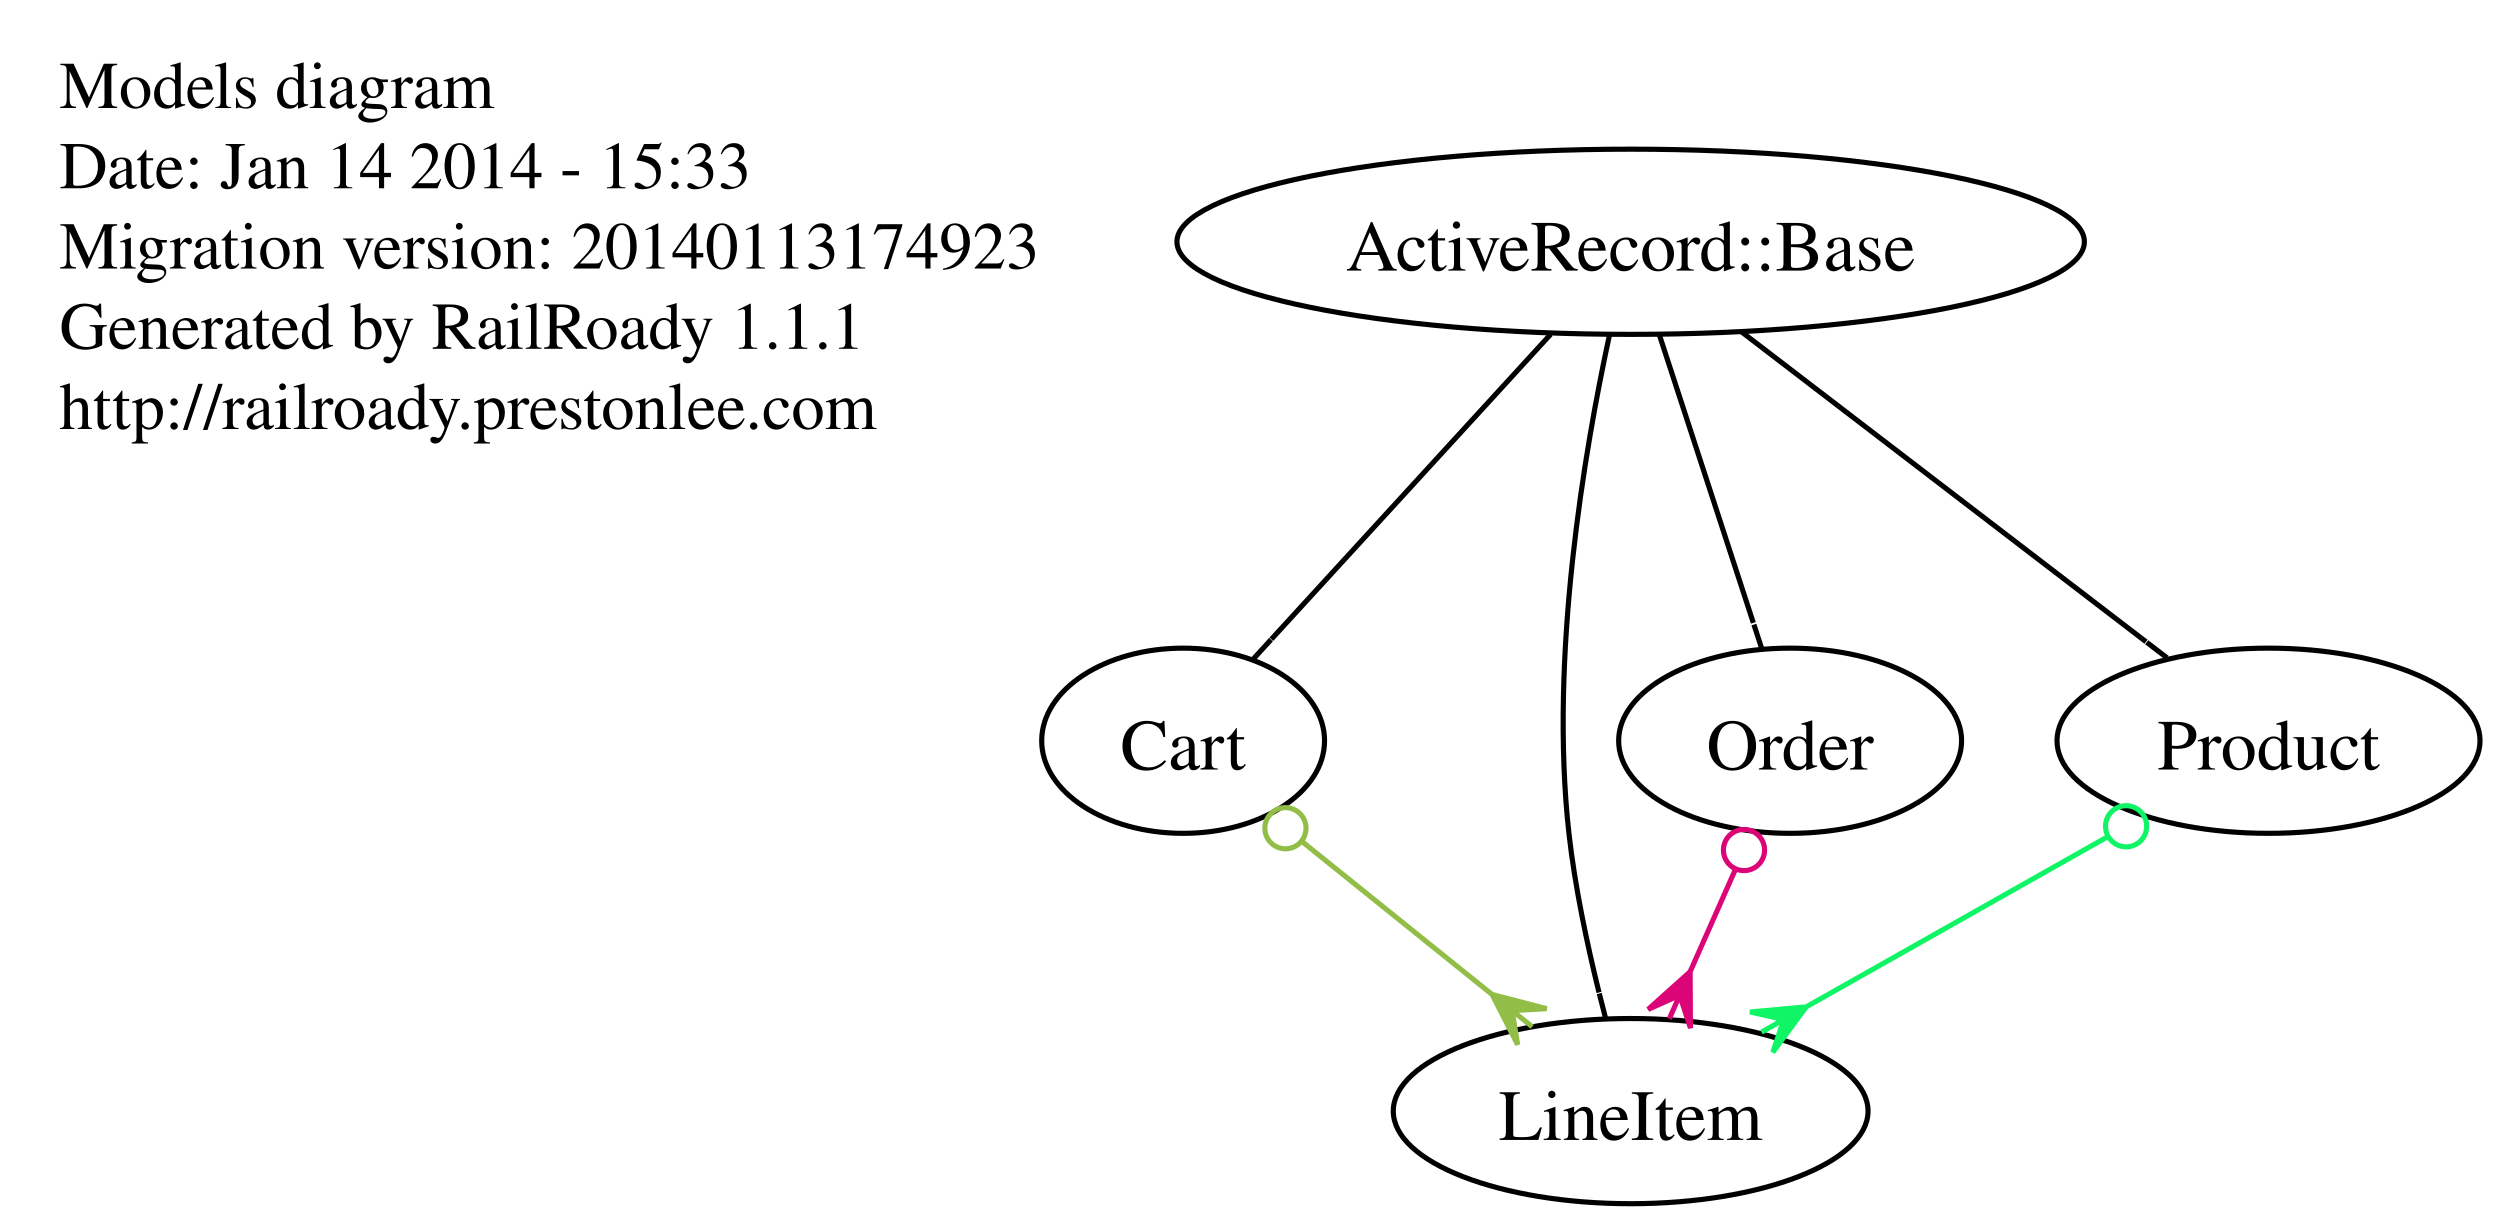
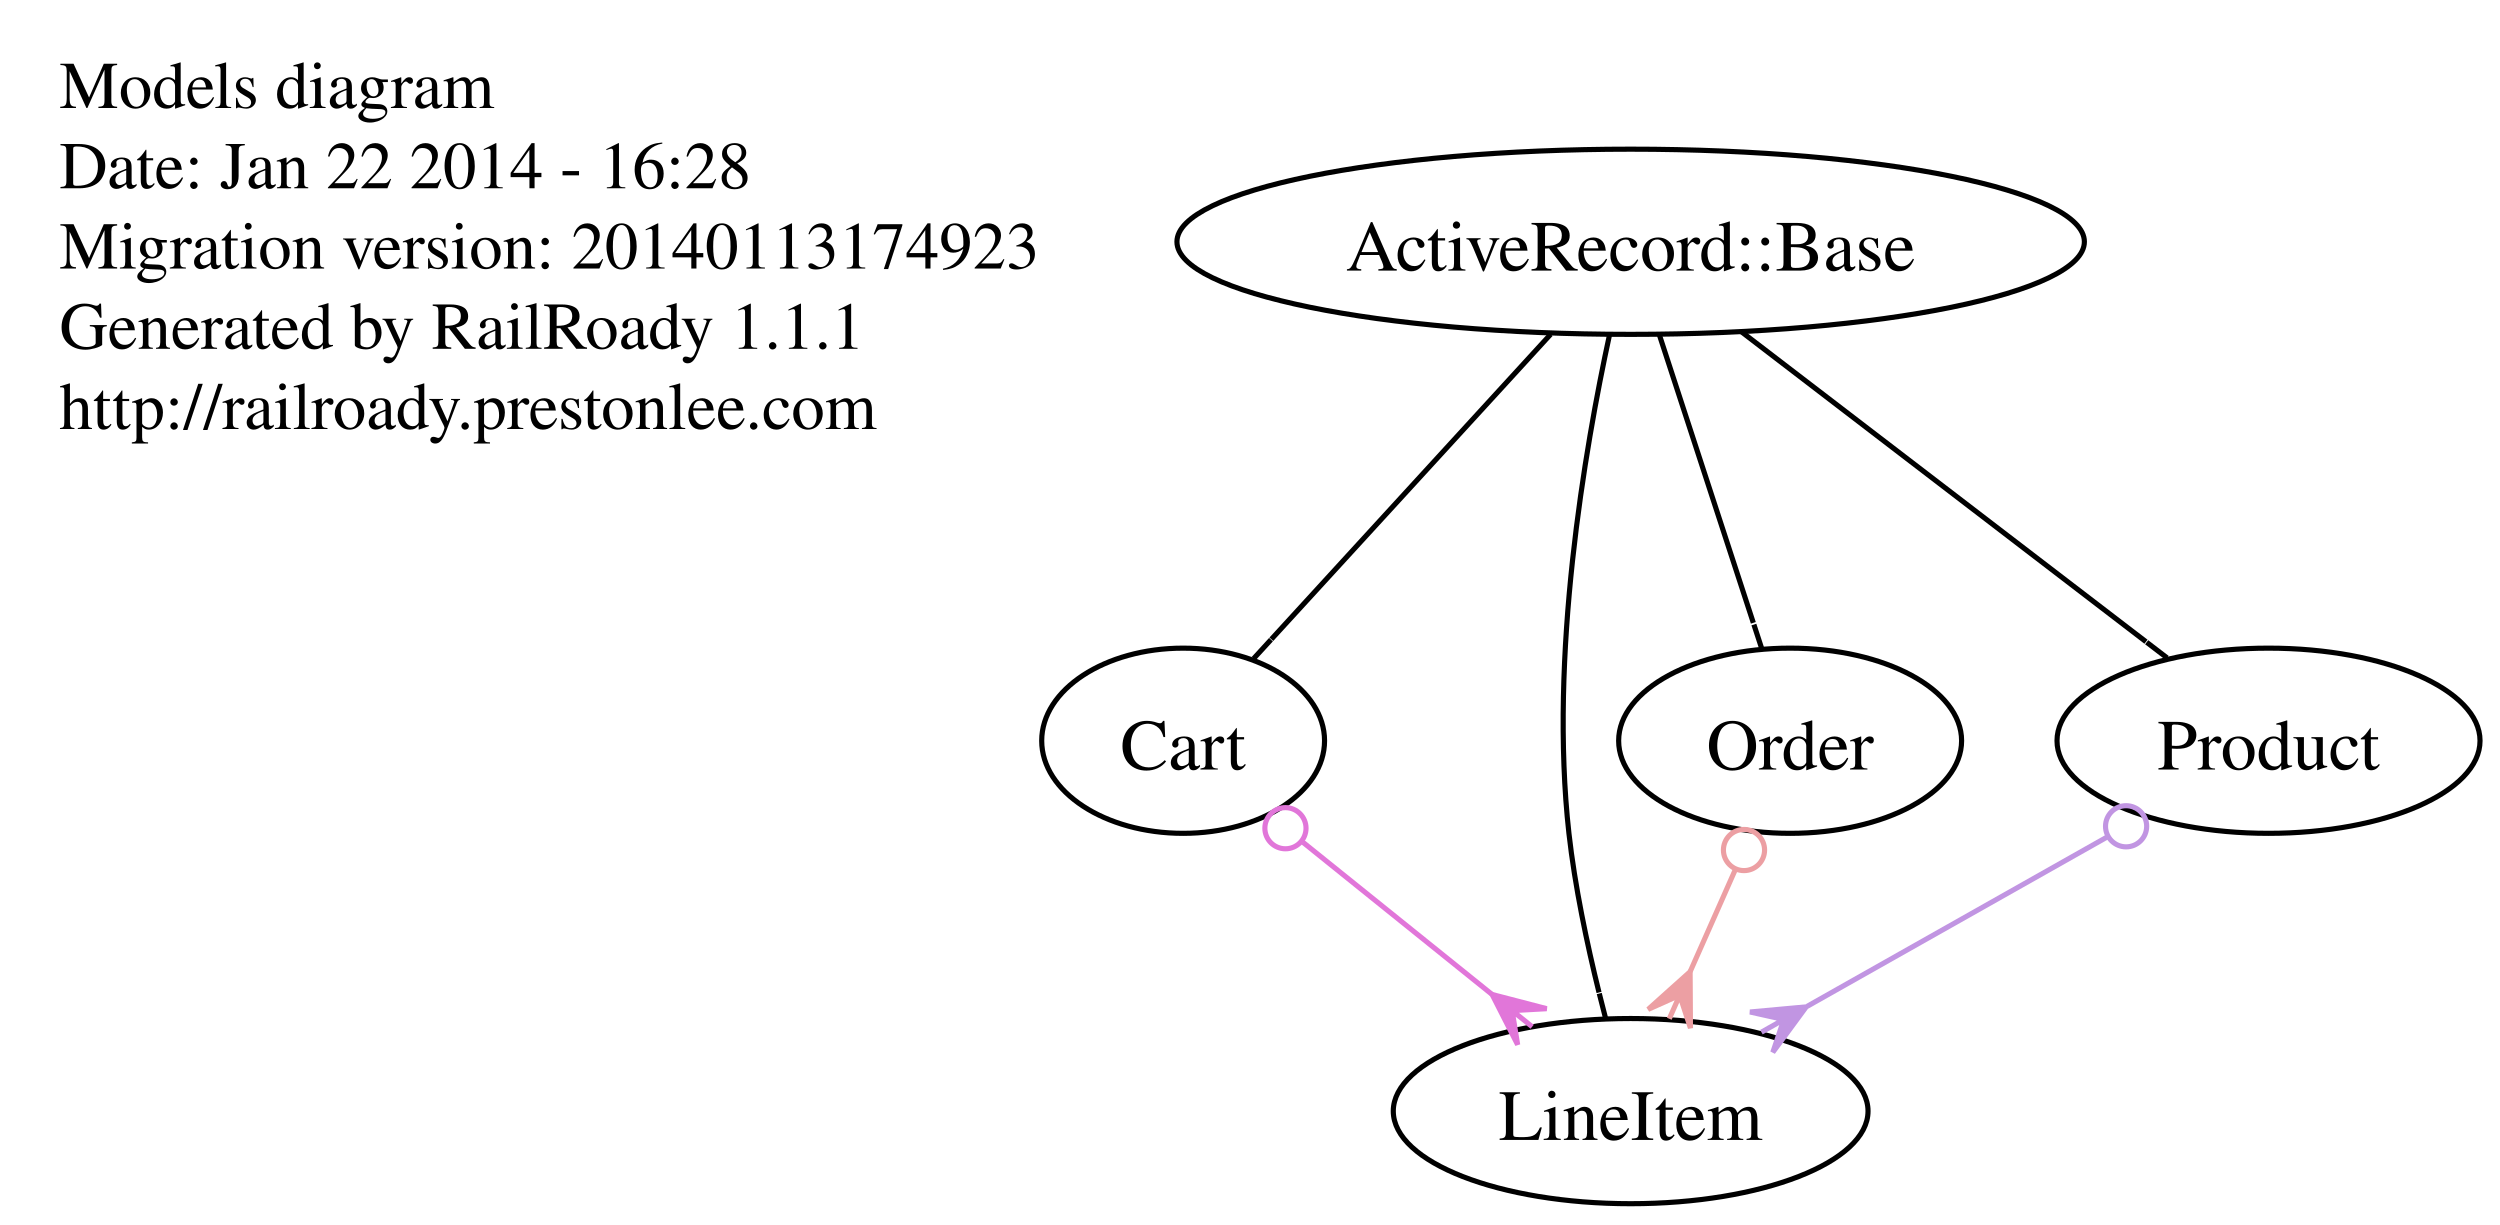
<svg xmlns="http://www.w3.org/2000/svg" width="486pt" height="238pt" viewBox="0.00 0.00 486.00 238.00">
  <g id="graph0" class="graph" transform="scale(1 1) rotate(0) translate(4 234)">
    <polygon fill="white" stroke="white" points="-4,4 -4,-234 482,-234 482,4 -4,4" />
    <g id="node1" class="node">
      <text text-anchor="start" x="7.55" y="-213" font-family="Times,serif" font-size="13.00">Models diagram</text>
-       <text text-anchor="start" x="7.55" y="-197.4" font-family="Times,serif" font-size="13.00">Date: Jan 14 2014 - 15:33</text>
+       <text text-anchor="start" x="7.55" y="-197.4" font-family="Times,serif" font-size="13.00">Date: Jan 22 2014 - 16:28</text>
      <text text-anchor="start" x="7.55" y="-181.8" font-family="Times,serif" font-size="13.00">Migration version: 20140113174923</text>
      <text text-anchor="start" x="7.55" y="-166.2" font-family="Times,serif" font-size="13.00">Generated by RailRoady 1.1.1</text>
      <text text-anchor="start" x="7.55" y="-150.6" font-family="Times,serif" font-size="13.00">http://railroady.prestonlee.com</text>
    </g>
    <g id="node2" class="node">
      <ellipse fill="none" stroke="black" cx="226" cy="-90" rx="27.493" ry="18" />
      <text text-anchor="middle" x="226" y="-84.4" font-family="Times,serif" font-size="14.00">Cart</text>
    </g>
    <g id="node3" class="node">
      <ellipse fill="none" stroke="black" cx="313" cy="-18" rx="46.145" ry="18" />
      <text text-anchor="middle" x="313" y="-12.4" font-family="Times,serif" font-size="14.00">LineItem</text>
    </g>
    <g id="edge1" class="edge">
-       <path fill="none" stroke="#92bd47" d="M249.296,-70.256C260.619,-61.145 274.291,-50.145 286.061,-40.675" />
-       <ellipse fill="none" stroke="#92bd47" cx="245.891" cy="-72.996" rx="4" ry="4" />
-       <polygon fill="#92bd47" stroke="#92bd47" points="286.062,-40.674 296.675,-37.911 289.958,-37.539 293.854,-34.405 293.854,-34.405 293.854,-34.405 289.958,-37.539 291.033,-30.899 286.062,-40.674 286.062,-40.674" />
+       <path fill="none" stroke="#e176d9" d="M249.296,-70.256C260.619,-61.145 274.291,-50.145 286.061,-40.675" />
+       <ellipse fill="none" stroke="#e176d9" cx="245.891" cy="-72.996" rx="4" ry="4" />
+       <polygon fill="#e176d9" stroke="#e176d9" points="286.062,-40.674 296.675,-37.911 289.958,-37.539 293.854,-34.405 293.854,-34.405 293.854,-34.405 289.958,-37.539 291.033,-30.899 286.062,-40.674 286.062,-40.674" />
    </g>
    <g id="node4" class="node">
      <ellipse fill="none" stroke="black" cx="344" cy="-90" rx="33.335" ry="18" />
      <text text-anchor="middle" x="344" y="-84.4" font-family="Times,serif" font-size="14.00">Order</text>
    </g>
    <g id="edge4" class="edge">
-       <path fill="none" stroke="#dc0577" d="M333.399,-65.062C330.552,-58.633 327.458,-51.647 324.561,-45.106" />
-       <ellipse fill="none" stroke="#dc0577" cx="335.034" cy="-68.754" rx="4" ry="4" />
-       <polygon fill="#dc0577" stroke="#dc0577" points="324.558,-45.1 324.624,-34.134 322.534,-40.528 320.509,-35.956 320.509,-35.956 320.509,-35.956 322.534,-40.528 316.395,-37.778 324.558,-45.1 324.558,-45.1" />
+       <path fill="none" stroke="#ec9fa3" d="M333.399,-65.062C330.552,-58.633 327.458,-51.647 324.561,-45.106" />
+       <ellipse fill="none" stroke="#ec9fa3" cx="335.034" cy="-68.754" rx="4" ry="4" />
+       <polygon fill="#ec9fa3" stroke="#ec9fa3" points="324.558,-45.1 324.624,-34.134 322.534,-40.528 320.509,-35.956 320.509,-35.956 320.509,-35.956 322.534,-40.528 316.395,-37.778 324.558,-45.1 324.558,-45.1" />
    </g>
    <g id="node5" class="node">
      <ellipse fill="none" stroke="black" cx="437" cy="-90" rx="41.117" ry="18" />
      <text text-anchor="middle" x="437" y="-84.4" font-family="Times,serif" font-size="14.00">Product</text>
    </g>
    <g id="edge6" class="edge">
-       <path fill="none" stroke="#10f565" d="M405.715,-71.339C387.91,-61.288 365.582,-48.683 347.299,-38.362" />
-       <ellipse fill="none" stroke="#10f565" cx="409.314" cy="-73.371" rx="4" ry="4" />
-       <polygon fill="#10f565" stroke="#10f565" points="347.129,-38.266 340.633,-29.432 342.775,-35.808 338.421,-33.35 338.421,-33.35 338.421,-33.35 342.775,-35.808 336.208,-37.269 347.129,-38.266 347.129,-38.266" />
+       <path fill="none" stroke="#c195e2" d="M405.715,-71.339C387.91,-61.288 365.582,-48.683 347.299,-38.362" />
+       <ellipse fill="none" stroke="#c195e2" cx="409.314" cy="-73.371" rx="4" ry="4" />
+       <polygon fill="#c195e2" stroke="#c195e2" points="347.129,-38.266 340.633,-29.432 342.775,-35.808 338.421,-33.35 338.421,-33.35 338.421,-33.35 342.775,-35.808 336.208,-37.269 347.129,-38.266 347.129,-38.266" />
    </g>
    <g id="node6" class="node">
      <ellipse fill="none" stroke="black" cx="313" cy="-187" rx="88.203" ry="18" />
      <text text-anchor="middle" x="313" y="-181.4" font-family="Times,serif" font-size="14.00">ActiveRecord::Base</text>
    </g>
    <g id="edge2" class="edge">
      <path fill="none" stroke="black" d="M297.446,-169.016C282.179,-152.344 258.946,-126.976 243.151,-109.728" />
      <polyline fill="none" stroke="black" points="239.701,-105.961 243.078,-109.649 " />
    </g>
    <g id="edge3" class="edge">
      <path fill="none" stroke="black" d="M308.911,-168.996C304.079,-146.711 297.153,-106.413 301,-72 302.15,-61.716 304.517,-50.515 306.848,-41.07" />
      <polyline fill="none" stroke="black" points="308.131,-36.021 306.899,-40.867 " />
    </g>
    <g id="edge5" class="edge">
      <path fill="none" stroke="black" d="M318.542,-169.016C323.656,-153.345 331.277,-129.99 336.848,-112.918" />
      <polyline fill="none" stroke="black" points="338.506,-107.837 336.955,-112.59 " />
    </g>
    <g id="edge7" class="edge">
      <path fill="none" stroke="black" d="M334.599,-169.452C356.548,-152.637 390.46,-126.655 413.177,-109.251" />
      <polyline fill="none" stroke="black" points="417.283,-106.106 413.314,-109.146 " />
    </g>
  </g>
</svg>
